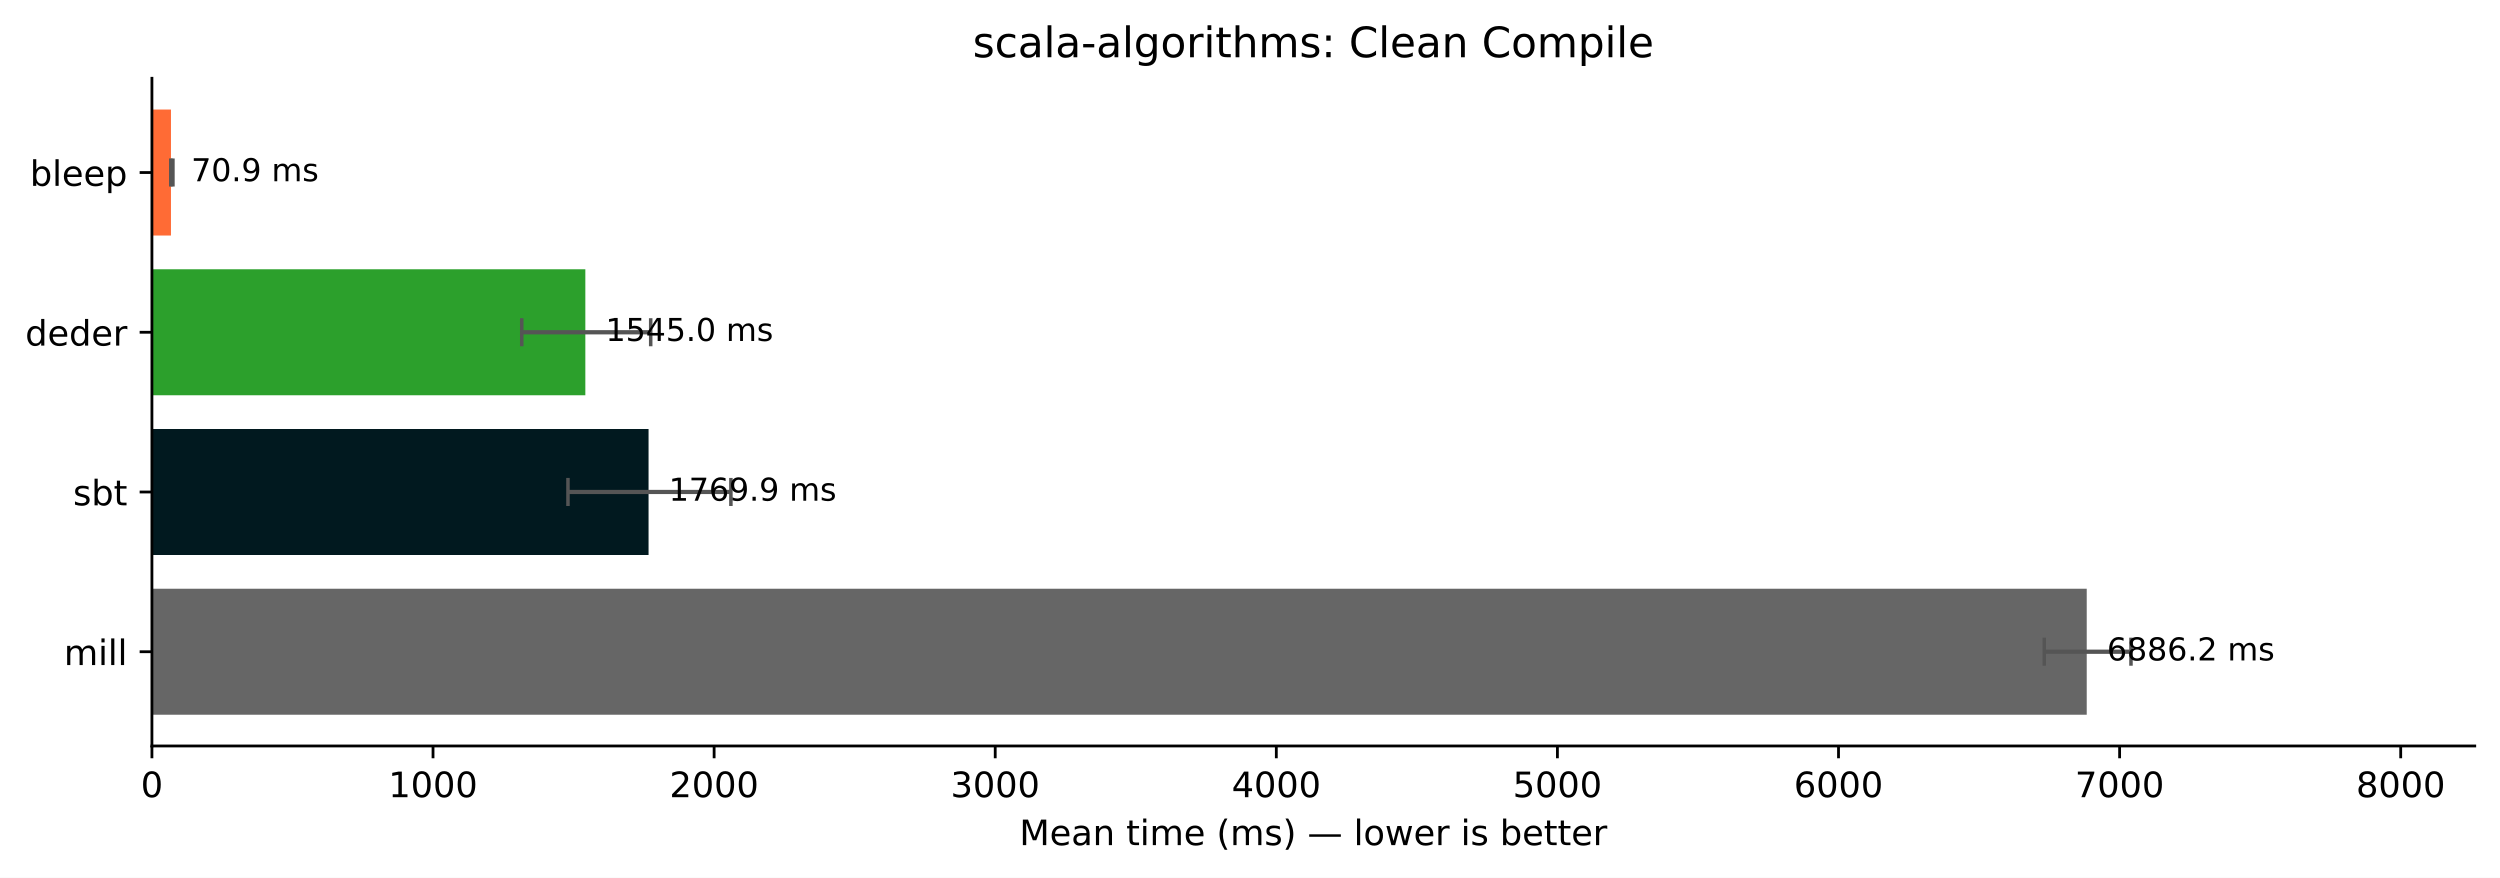
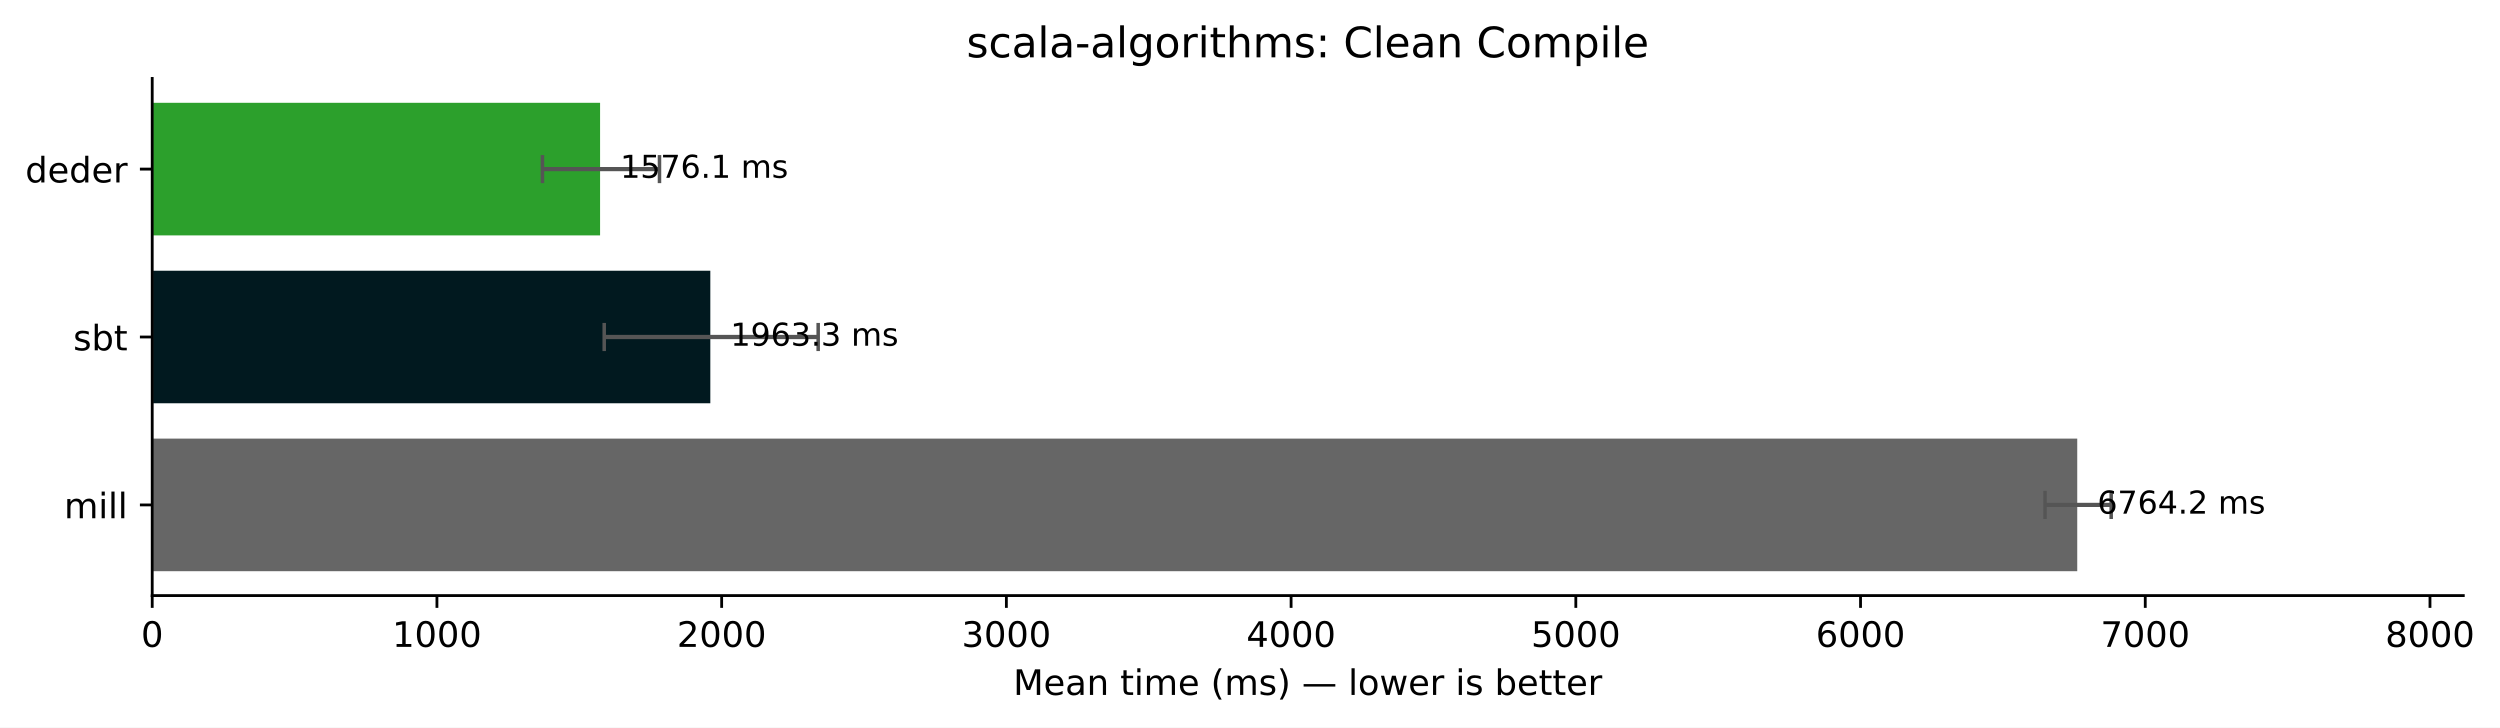
- <svg xmlns="http://www.w3.org/2000/svg" xmlns:xlink="http://www.w3.org/1999/xlink" width="712.754pt" height="250.234pt" viewBox="0 0 712.754 250.234" version="1.1">
+ <svg xmlns="http://www.w3.org/2000/svg" xmlns:xlink="http://www.w3.org/1999/xlink" width="711.398pt" height="207.034pt" viewBox="0 0 711.398 207.034" version="1.1">
  <defs>
    <style type="text/css">*{stroke-linejoin: round; stroke-linecap: butt}</style>
  </defs>
  <g id="figure_1">
    <g id="patch_1">
-       <path d="M 0 250.234  L 712.754 250.234  L 712.754 0  L 0 0  z " style="fill: #ffffff" />
+       <path d="M 0 207.034  L 711.398 207.034  L 711.398 0  L 0 0  z " style="fill: #ffffff" />
    </g>
    <g id="axes_1">
      <g id="patch_2">
-         <path d="M 43.314 212.678  L 705.554 212.678  L 705.554 22.318  L 43.314 22.318  z " style="fill: #ffffff" />
+         <path d="M 43.314 169.478  L 700.954 169.478  L 700.954 22.318  L 43.314 22.318  z " style="fill: #ffffff" />
      </g>
      <g id="patch_3">
-         <path d="M 43.314 204.025  L 595.181 204.025  L 595.181 167.593  L 43.314 167.593  z " clip-path="url(#p33d82c99f0)" style="fill: #666666; stroke: #ffffff; stroke-width: 0.5; stroke-linejoin: miter" />
+         <path d="M 43.314 162.789  L 591.347 162.789  L 591.347 124.566  L 43.314 124.566  z " clip-path="url(#p0566248359)" style="fill: #666666; stroke: #ffffff; stroke-width: 0.5; stroke-linejoin: miter" />
      </g>
      <g id="patch_4">
-         <path d="M 43.314 158.485  L 185.155 158.485  L 185.155 122.052  L 43.314 122.052  z " clip-path="url(#p33d82c99f0)" style="fill: #01191f; stroke: #ffffff; stroke-width: 0.5; stroke-linejoin: miter" />
+         <path d="M 43.314 115.01  L 202.378 115.01  L 202.378 76.786  L 43.314 76.786  z " clip-path="url(#p0566248359)" style="fill: #01191f; stroke: #ffffff; stroke-width: 0.5; stroke-linejoin: miter" />
      </g>
      <g id="patch_5">
-         <path d="M 43.314 112.944  L 167.131 112.944  L 167.131 76.512  L 43.314 76.512  z " clip-path="url(#p33d82c99f0)" style="fill: #2ca02c; stroke: #ffffff; stroke-width: 0.5; stroke-linejoin: miter" />
-       </g>
-       <g id="patch_6">
-         <path d="M 43.314 67.403  L 48.994 67.403  L 48.994 30.971  L 43.314 30.971  z " clip-path="url(#p33d82c99f0)" style="fill: #ff6b35; stroke: #ffffff; stroke-width: 0.5; stroke-linejoin: miter" />
+         <path d="M 43.314 67.231  L 171.009 67.231  L 171.009 29.007  L 43.314 29.007  z " clip-path="url(#p0566248359)" style="fill: #2ca02c; stroke: #ffffff; stroke-width: 0.5; stroke-linejoin: miter" />
      </g>
      <g id="matplotlib.axis_1">
        <g id="xtick_1">
          <g id="line2d_1">
            <defs>
-               <path id="me77bc8c4db" d="M 0 0  L 0 3.5  " style="stroke: #000000; stroke-width: 0.8" />
+               <path id="me5049790a0" d="M 0 0  L 0 3.5  " style="stroke: #000000; stroke-width: 0.8" />
            </defs>
            <g>
-               <use xlink:href="#me77bc8c4db" x="43.314" y="212.678" style="stroke: #000000; stroke-width: 0.8" />
+               <use xlink:href="#me5049790a0" x="43.314" y="169.478" style="stroke: #000000; stroke-width: 0.8" />
            </g>
          </g>
          <g id="text_1">
-             <g transform="translate(40.13281 227.2766) scale(0.1 -0.1)">
+             <g transform="translate(40.13281 184.0766) scale(0.1 -0.1)">
              <defs>
                <path id="DejaVuSans-30" d="M 2034 4250  Q 1547 4250 1301 3770  Q 1056 3291 1056 2328  Q 1056 1369 1301 889  Q 1547 409 2034 409  Q 2525 409 2770 889  Q 3016 1369 3016 2328  Q 3016 3291 2770 3770  Q 2525 4250 2034 4250  z M 2034 4750  Q 2819 4750 3233 4129  Q 3647 3509 3647 2328  Q 3647 1150 3233 529  Q 2819 -91 2034 -91  Q 1250 -91 836 529  Q 422 1150 422 2328  Q 422 3509 836 4129  Q 1250 4750 2034 4750  z " transform="scale(0.015625)" />
              </defs>
              <use xlink:href="#DejaVuSans-30" />
            </g>
          </g>
        </g>
        <g id="xtick_2">
          <g id="line2d_2">
            <g>
-               <use xlink:href="#me77bc8c4db" x="123.456" y="212.678" style="stroke: #000000; stroke-width: 0.8" />
+               <use xlink:href="#me5049790a0" x="124.334" y="169.478" style="stroke: #000000; stroke-width: 0.8" />
            </g>
          </g>
          <g id="text_2">
-             <g transform="translate(110.7305 227.2766) scale(0.1 -0.1)">
+             <g transform="translate(111.6089 184.0766) scale(0.1 -0.1)">
              <defs>
                <path id="DejaVuSans-31" d="M 794 531  L 1825 531  L 1825 4091  L 703 3866  L 703 4441  L 1819 4666  L 2450 4666  L 2450 531  L 3481 531  L 3481 0  L 794 0  L 794 531  z " transform="scale(0.015625)" />
              </defs>
              <use xlink:href="#DejaVuSans-31" />
              <use xlink:href="#DejaVuSans-30" transform="translate(63.62305 0)" />
              <use xlink:href="#DejaVuSans-30" transform="translate(127.2461 0)" />
              <use xlink:href="#DejaVuSans-30" transform="translate(190.8691 0)" />
            </g>
          </g>
        </g>
        <g id="xtick_3">
          <g id="line2d_3">
            <g>
-               <use xlink:href="#me77bc8c4db" x="203.597" y="212.678" style="stroke: #000000; stroke-width: 0.8" />
+               <use xlink:href="#me5049790a0" x="205.354" y="169.478" style="stroke: #000000; stroke-width: 0.8" />
            </g>
          </g>
          <g id="text_3">
-             <g transform="translate(190.872 227.2766) scale(0.1 -0.1)">
+             <g transform="translate(192.6287 184.0766) scale(0.1 -0.1)">
              <defs>
                <path id="DejaVuSans-32" d="M 1228 531  L 3431 531  L 3431 0  L 469 0  L 469 531  Q 828 903 1448 1529  Q 2069 2156 2228 2338  Q 2531 2678 2651 2914  Q 2772 3150 2772 3378  Q 2772 3750 2511 3984  Q 2250 4219 1831 4219  Q 1534 4219 1204 4116  Q 875 4013 500 3803  L 500 4441  Q 881 4594 1212 4672  Q 1544 4750 1819 4750  Q 2544 4750 2975 4387  Q 3406 4025 3406 3419  Q 3406 3131 3298 2873  Q 3191 2616 2906 2266  Q 2828 2175 2409 1742  Q 1991 1309 1228 531  z " transform="scale(0.015625)" />
              </defs>
              <use xlink:href="#DejaVuSans-32" />
              <use xlink:href="#DejaVuSans-30" transform="translate(63.62305 0)" />
              <use xlink:href="#DejaVuSans-30" transform="translate(127.2461 0)" />
              <use xlink:href="#DejaVuSans-30" transform="translate(190.8691 0)" />
            </g>
          </g>
        </g>
        <g id="xtick_4">
          <g id="line2d_4">
            <g>
-               <use xlink:href="#me77bc8c4db" x="283.738" y="212.678" style="stroke: #000000; stroke-width: 0.8" />
+               <use xlink:href="#me5049790a0" x="286.373" y="169.478" style="stroke: #000000; stroke-width: 0.8" />
            </g>
          </g>
          <g id="text_4">
-             <g transform="translate(271.0135 227.2766) scale(0.1 -0.1)">
+             <g transform="translate(273.6485 184.0766) scale(0.1 -0.1)">
              <defs>
                <path id="DejaVuSans-33" d="M 2597 2516  Q 3050 2419 3304 2112  Q 3559 1806 3559 1356  Q 3559 666 3084 287  Q 2609 -91 1734 -91  Q 1441 -91 1130 -33  Q 819 25 488 141  L 488 750  Q 750 597 1062 519  Q 1375 441 1716 441  Q 2309 441 2620 675  Q 2931 909 2931 1356  Q 2931 1769 2642 2001  Q 2353 2234 1838 2234  L 1294 2234  L 1294 2753  L 1863 2753  Q 2328 2753 2575 2939  Q 2822 3125 2822 3475  Q 2822 3834 2567 4026  Q 2313 4219 1838 4219  Q 1578 4219 1281 4162  Q 984 4106 628 3988  L 628 4550  Q 988 4650 1302 4700  Q 1616 4750 1894 4750  Q 2613 4750 3031 4423  Q 3450 4097 3450 3541  Q 3450 3153 3228 2886  Q 3006 2619 2597 2516  z " transform="scale(0.015625)" />
              </defs>
              <use xlink:href="#DejaVuSans-33" />
              <use xlink:href="#DejaVuSans-30" transform="translate(63.62305 0)" />
              <use xlink:href="#DejaVuSans-30" transform="translate(127.2461 0)" />
              <use xlink:href="#DejaVuSans-30" transform="translate(190.8691 0)" />
            </g>
          </g>
        </g>
        <g id="xtick_5">
          <g id="line2d_5">
            <g>
-               <use xlink:href="#me77bc8c4db" x="363.88" y="212.678" style="stroke: #000000; stroke-width: 0.8" />
+               <use xlink:href="#me5049790a0" x="367.393" y="169.478" style="stroke: #000000; stroke-width: 0.8" />
            </g>
          </g>
          <g id="text_5">
-             <g transform="translate(351.1549 227.2766) scale(0.1 -0.1)">
+             <g transform="translate(354.6683 184.0766) scale(0.1 -0.1)">
              <defs>
                <path id="DejaVuSans-34" d="M 2419 4116  L 825 1625  L 2419 1625  L 2419 4116  z M 2253 4666  L 3047 4666  L 3047 1625  L 3713 1625  L 3713 1100  L 3047 1100  L 3047 0  L 2419 0  L 2419 1100  L 313 1100  L 313 1709  L 2253 4666  z " transform="scale(0.015625)" />
              </defs>
              <use xlink:href="#DejaVuSans-34" />
              <use xlink:href="#DejaVuSans-30" transform="translate(63.62305 0)" />
              <use xlink:href="#DejaVuSans-30" transform="translate(127.2461 0)" />
              <use xlink:href="#DejaVuSans-30" transform="translate(190.8691 0)" />
            </g>
          </g>
        </g>
        <g id="xtick_6">
          <g id="line2d_6">
            <g>
-               <use xlink:href="#me77bc8c4db" x="444.021" y="212.678" style="stroke: #000000; stroke-width: 0.8" />
+               <use xlink:href="#me5049790a0" x="448.413" y="169.478" style="stroke: #000000; stroke-width: 0.8" />
            </g>
          </g>
          <g id="text_6">
-             <g transform="translate(431.2964 227.2766) scale(0.1 -0.1)">
+             <g transform="translate(435.6881 184.0766) scale(0.1 -0.1)">
              <defs>
                <path id="DejaVuSans-35" d="M 691 4666  L 3169 4666  L 3169 4134  L 1269 4134  L 1269 2991  Q 1406 3038 1543 3061  Q 1681 3084 1819 3084  Q 2600 3084 3056 2656  Q 3513 2228 3513 1497  Q 3513 744 3044 326  Q 2575 -91 1722 -91  Q 1428 -91 1123 -41  Q 819 9 494 109  L 494 744  Q 775 591 1075 516  Q 1375 441 1709 441  Q 2250 441 2565 725  Q 2881 1009 2881 1497  Q 2881 1984 2565 2268  Q 2250 2553 1709 2553  Q 1456 2553 1204 2497  Q 953 2441 691 2322  L 691 4666  z " transform="scale(0.015625)" />
              </defs>
              <use xlink:href="#DejaVuSans-35" />
              <use xlink:href="#DejaVuSans-30" transform="translate(63.62305 0)" />
              <use xlink:href="#DejaVuSans-30" transform="translate(127.2461 0)" />
              <use xlink:href="#DejaVuSans-30" transform="translate(190.8691 0)" />
            </g>
          </g>
        </g>
        <g id="xtick_7">
          <g id="line2d_7">
            <g>
-               <use xlink:href="#me77bc8c4db" x="524.163" y="212.678" style="stroke: #000000; stroke-width: 0.8" />
+               <use xlink:href="#me5049790a0" x="529.433" y="169.478" style="stroke: #000000; stroke-width: 0.8" />
            </g>
          </g>
          <g id="text_7">
-             <g transform="translate(511.4379 227.2766) scale(0.1 -0.1)">
+             <g transform="translate(516.7079 184.0766) scale(0.1 -0.1)">
              <defs>
                <path id="DejaVuSans-36" d="M 2113 2584  Q 1688 2584 1439 2293  Q 1191 2003 1191 1497  Q 1191 994 1439 701  Q 1688 409 2113 409  Q 2538 409 2786 701  Q 3034 994 3034 1497  Q 3034 2003 2786 2293  Q 2538 2584 2113 2584  z M 3366 4563  L 3366 3988  Q 3128 4100 2886 4159  Q 2644 4219 2406 4219  Q 1781 4219 1451 3797  Q 1122 3375 1075 2522  Q 1259 2794 1537 2939  Q 1816 3084 2150 3084  Q 2853 3084 3261 2657  Q 3669 2231 3669 1497  Q 3669 778 3244 343  Q 2819 -91 2113 -91  Q 1303 -91 875 529  Q 447 1150 447 2328  Q 447 3434 972 4092  Q 1497 4750 2381 4750  Q 2619 4750 2861 4703  Q 3103 4656 3366 4563  z " transform="scale(0.015625)" />
              </defs>
              <use xlink:href="#DejaVuSans-36" />
              <use xlink:href="#DejaVuSans-30" transform="translate(63.62305 0)" />
              <use xlink:href="#DejaVuSans-30" transform="translate(127.2461 0)" />
              <use xlink:href="#DejaVuSans-30" transform="translate(190.8691 0)" />
            </g>
          </g>
        </g>
        <g id="xtick_8">
          <g id="line2d_8">
            <g>
-               <use xlink:href="#me77bc8c4db" x="604.304" y="212.678" style="stroke: #000000; stroke-width: 0.8" />
+               <use xlink:href="#me5049790a0" x="610.453" y="169.478" style="stroke: #000000; stroke-width: 0.8" />
            </g>
          </g>
          <g id="text_8">
-             <g transform="translate(591.5794 227.2766) scale(0.1 -0.1)">
+             <g transform="translate(597.7277 184.0766) scale(0.1 -0.1)">
              <defs>
                <path id="DejaVuSans-37" d="M 525 4666  L 3525 4666  L 3525 4397  L 1831 0  L 1172 0  L 2766 4134  L 525 4134  L 525 4666  z " transform="scale(0.015625)" />
              </defs>
              <use xlink:href="#DejaVuSans-37" />
              <use xlink:href="#DejaVuSans-30" transform="translate(63.62305 0)" />
              <use xlink:href="#DejaVuSans-30" transform="translate(127.2461 0)" />
              <use xlink:href="#DejaVuSans-30" transform="translate(190.8691 0)" />
            </g>
          </g>
        </g>
        <g id="xtick_9">
          <g id="line2d_9">
            <g>
-               <use xlink:href="#me77bc8c4db" x="684.446" y="212.678" style="stroke: #000000; stroke-width: 0.8" />
+               <use xlink:href="#me5049790a0" x="691.473" y="169.478" style="stroke: #000000; stroke-width: 0.8" />
            </g>
          </g>
          <g id="text_9">
-             <g transform="translate(671.7208 227.2766) scale(0.1 -0.1)">
+             <g transform="translate(678.7476 184.0766) scale(0.1 -0.1)">
              <defs>
                <path id="DejaVuSans-38" d="M 2034 2216  Q 1584 2216 1326 1975  Q 1069 1734 1069 1313  Q 1069 891 1326 650  Q 1584 409 2034 409  Q 2484 409 2743 651  Q 3003 894 3003 1313  Q 3003 1734 2745 1975  Q 2488 2216 2034 2216  z M 1403 2484  Q 997 2584 770 2862  Q 544 3141 544 3541  Q 544 4100 942 4425  Q 1341 4750 2034 4750  Q 2731 4750 3128 4425  Q 3525 4100 3525 3541  Q 3525 3141 3298 2862  Q 3072 2584 2669 2484  Q 3125 2378 3379 2068  Q 3634 1759 3634 1313  Q 3634 634 3220 271  Q 2806 -91 2034 -91  Q 1263 -91 848 271  Q 434 634 434 1313  Q 434 1759 690 2068  Q 947 2378 1403 2484  z M 1172 3481  Q 1172 3119 1398 2916  Q 1625 2713 2034 2713  Q 2441 2713 2670 2916  Q 2900 3119 2900 3481  Q 2900 3844 2670 4047  Q 2441 4250 2034 4250  Q 1625 4250 1398 4047  Q 1172 3844 1172 3481  z " transform="scale(0.015625)" />
              </defs>
              <use xlink:href="#DejaVuSans-38" />
              <use xlink:href="#DejaVuSans-30" transform="translate(63.62305 0)" />
              <use xlink:href="#DejaVuSans-30" transform="translate(127.2461 0)" />
              <use xlink:href="#DejaVuSans-30" transform="translate(190.8691 0)" />
            </g>
          </g>
        </g>
        <g id="text_10">
-           <g transform="translate(290.6372 240.9547) scale(0.1 -0.1)">
+           <g transform="translate(288.337 197.7547) scale(0.1 -0.1)">
            <defs>
              <path id="DejaVuSans-4d" d="M 628 4666  L 1569 4666  L 2759 1491  L 3956 4666  L 4897 4666  L 4897 0  L 4281 0  L 4281 4097  L 3078 897  L 2444 897  L 1241 4097  L 1241 0  L 628 0  L 628 4666  z " transform="scale(0.015625)" />
              <path id="DejaVuSans-65" d="M 3597 1894  L 3597 1613  L 953 1613  Q 991 1019 1311 708  Q 1631 397 2203 397  Q 2534 397 2845 478  Q 3156 559 3463 722  L 3463 178  Q 3153 47 2828 -22  Q 2503 -91 2169 -91  Q 1331 -91 842 396  Q 353 884 353 1716  Q 353 2575 817 3079  Q 1281 3584 2069 3584  Q 2775 3584 3186 3129  Q 3597 2675 3597 1894  z M 3022 2063  Q 3016 2534 2758 2815  Q 2500 3097 2075 3097  Q 1594 3097 1305 2825  Q 1016 2553 972 2059  L 3022 2063  z " transform="scale(0.015625)" />
              <path id="DejaVuSans-61" d="M 2194 1759  Q 1497 1759 1228 1600  Q 959 1441 959 1056  Q 959 750 1161 570  Q 1363 391 1709 391  Q 2188 391 2477 730  Q 2766 1069 2766 1631  L 2766 1759  L 2194 1759  z M 3341 1997  L 3341 0  L 2766 0  L 2766 531  Q 2569 213 2275 61  Q 1981 -91 1556 -91  Q 1019 -91 701 211  Q 384 513 384 1019  Q 384 1609 779 1909  Q 1175 2209 1959 2209  L 2766 2209  L 2766 2266  Q 2766 2663 2505 2880  Q 2244 3097 1772 3097  Q 1472 3097 1187 3025  Q 903 2953 641 2809  L 641 3341  Q 956 3463 1253 3523  Q 1550 3584 1831 3584  Q 2591 3584 2966 3190  Q 3341 2797 3341 1997  z " transform="scale(0.015625)" />
              <path id="DejaVuSans-6e" d="M 3513 2113  L 3513 0  L 2938 0  L 2938 2094  Q 2938 2591 2744 2837  Q 2550 3084 2163 3084  Q 1697 3084 1428 2787  Q 1159 2491 1159 1978  L 1159 0  L 581 0  L 581 3500  L 1159 3500  L 1159 2956  Q 1366 3272 1645 3428  Q 1925 3584 2291 3584  Q 2894 3584 3203 3211  Q 3513 2838 3513 2113  z " transform="scale(0.015625)" />
              <path id="DejaVuSans-20" transform="scale(0.015625)" />
              <path id="DejaVuSans-74" d="M 1172 4494  L 1172 3500  L 2356 3500  L 2356 3053  L 1172 3053  L 1172 1153  Q 1172 725 1289 603  Q 1406 481 1766 481  L 2356 481  L 2356 0  L 1766 0  Q 1100 0 847 248  Q 594 497 594 1153  L 594 3053  L 172 3053  L 172 3500  L 594 3500  L 594 4494  L 1172 4494  z " transform="scale(0.015625)" />
              <path id="DejaVuSans-69" d="M 603 3500  L 1178 3500  L 1178 0  L 603 0  L 603 3500  z M 603 4863  L 1178 4863  L 1178 4134  L 603 4134  L 603 4863  z " transform="scale(0.015625)" />
              <path id="DejaVuSans-6d" d="M 3328 2828  Q 3544 3216 3844 3400  Q 4144 3584 4550 3584  Q 5097 3584 5394 3201  Q 5691 2819 5691 2113  L 5691 0  L 5113 0  L 5113 2094  Q 5113 2597 4934 2840  Q 4756 3084 4391 3084  Q 3944 3084 3684 2787  Q 3425 2491 3425 1978  L 3425 0  L 2847 0  L 2847 2094  Q 2847 2600 2669 2842  Q 2491 3084 2119 3084  Q 1678 3084 1418 2786  Q 1159 2488 1159 1978  L 1159 0  L 581 0  L 581 3500  L 1159 3500  L 1159 2956  Q 1356 3278 1631 3431  Q 1906 3584 2284 3584  Q 2666 3584 2933 3390  Q 3200 3197 3328 2828  z " transform="scale(0.015625)" />
              <path id="DejaVuSans-28" d="M 1984 4856  Q 1566 4138 1362 3434  Q 1159 2731 1159 2009  Q 1159 1288 1364 580  Q 1569 -128 1984 -844  L 1484 -844  Q 1016 -109 783 600  Q 550 1309 550 2009  Q 550 2706 781 3412  Q 1013 4119 1484 4856  L 1984 4856  z " transform="scale(0.015625)" />
              <path id="DejaVuSans-73" d="M 2834 3397  L 2834 2853  Q 2591 2978 2328 3040  Q 2066 3103 1784 3103  Q 1356 3103 1142 2972  Q 928 2841 928 2578  Q 928 2378 1081 2264  Q 1234 2150 1697 2047  L 1894 2003  Q 2506 1872 2764 1633  Q 3022 1394 3022 966  Q 3022 478 2636 193  Q 2250 -91 1575 -91  Q 1294 -91 989 -36  Q 684 19 347 128  L 347 722  Q 666 556 975 473  Q 1284 391 1588 391  Q 1994 391 2212 530  Q 2431 669 2431 922  Q 2431 1156 2273 1281  Q 2116 1406 1581 1522  L 1381 1569  Q 847 1681 609 1914  Q 372 2147 372 2553  Q 372 3047 722 3315  Q 1072 3584 1716 3584  Q 2034 3584 2315 3537  Q 2597 3491 2834 3397  z " transform="scale(0.015625)" />
              <path id="DejaVuSans-29" d="M 513 4856  L 1013 4856  Q 1481 4119 1714 3412  Q 1947 2706 1947 2009  Q 1947 1309 1714 600  Q 1481 -109 1013 -844  L 513 -844  Q 928 -128 1133 580  Q 1338 1288 1338 2009  Q 1338 2731 1133 3434  Q 928 4138 513 4856  z " transform="scale(0.015625)" />
              <path id="DejaVuSans-2014" d="M 313 1978  L 6088 1978  L 6088 1528  L 313 1528  L 313 1978  z " transform="scale(0.015625)" />
              <path id="DejaVuSans-6c" d="M 603 4863  L 1178 4863  L 1178 0  L 603 0  L 603 4863  z " transform="scale(0.015625)" />
              <path id="DejaVuSans-6f" d="M 1959 3097  Q 1497 3097 1228 2736  Q 959 2375 959 1747  Q 959 1119 1226 758  Q 1494 397 1959 397  Q 2419 397 2687 759  Q 2956 1122 2956 1747  Q 2956 2369 2687 2733  Q 2419 3097 1959 3097  z M 1959 3584  Q 2709 3584 3137 3096  Q 3566 2609 3566 1747  Q 3566 888 3137 398  Q 2709 -91 1959 -91  Q 1206 -91 779 398  Q 353 888 353 1747  Q 353 2609 779 3096  Q 1206 3584 1959 3584  z " transform="scale(0.015625)" />
              <path id="DejaVuSans-77" d="M 269 3500  L 844 3500  L 1563 769  L 2278 3500  L 2956 3500  L 3675 769  L 4391 3500  L 4966 3500  L 4050 0  L 3372 0  L 2619 2869  L 1863 0  L 1184 0  L 269 3500  z " transform="scale(0.015625)" />
              <path id="DejaVuSans-72" d="M 2631 2963  Q 2534 3019 2420 3045  Q 2306 3072 2169 3072  Q 1681 3072 1420 2755  Q 1159 2438 1159 1844  L 1159 0  L 581 0  L 581 3500  L 1159 3500  L 1159 2956  Q 1341 3275 1631 3429  Q 1922 3584 2338 3584  Q 2397 3584 2469 3576  Q 2541 3569 2628 3553  L 2631 2963  z " transform="scale(0.015625)" />
              <path id="DejaVuSans-62" d="M 3116 1747  Q 3116 2381 2855 2742  Q 2594 3103 2138 3103  Q 1681 3103 1420 2742  Q 1159 2381 1159 1747  Q 1159 1113 1420 752  Q 1681 391 2138 391  Q 2594 391 2855 752  Q 3116 1113 3116 1747  z M 1159 2969  Q 1341 3281 1617 3432  Q 1894 3584 2278 3584  Q 2916 3584 3314 3078  Q 3713 2572 3713 1747  Q 3713 922 3314 415  Q 2916 -91 2278 -91  Q 1894 -91 1617 61  Q 1341 213 1159 525  L 1159 0  L 581 0  L 581 4863  L 1159 4863  L 1159 2969  z " transform="scale(0.015625)" />
            </defs>
            <use xlink:href="#DejaVuSans-4d" />
            <use xlink:href="#DejaVuSans-65" transform="translate(86.2793 0)" />
            <use xlink:href="#DejaVuSans-61" transform="translate(147.8027 0)" />
            <use xlink:href="#DejaVuSans-6e" transform="translate(209.082 0)" />
            <use xlink:href="#DejaVuSans-20" transform="translate(272.4609 0)" />
            <use xlink:href="#DejaVuSans-74" transform="translate(304.248 0)" />
            <use xlink:href="#DejaVuSans-69" transform="translate(343.457 0)" />
            <use xlink:href="#DejaVuSans-6d" transform="translate(371.2402 0)" />
            <use xlink:href="#DejaVuSans-65" transform="translate(468.6523 0)" />
            <use xlink:href="#DejaVuSans-20" transform="translate(530.1758 0)" />
            <use xlink:href="#DejaVuSans-28" transform="translate(561.9629 0)" />
            <use xlink:href="#DejaVuSans-6d" transform="translate(600.9766 0)" />
            <use xlink:href="#DejaVuSans-73" transform="translate(698.3887 0)" />
            <use xlink:href="#DejaVuSans-29" transform="translate(750.4883 0)" />
            <use xlink:href="#DejaVuSans-20" transform="translate(789.502 0)" />
            <use xlink:href="#DejaVuSans-2014" transform="translate(821.2891 0)" />
            <use xlink:href="#DejaVuSans-20" transform="translate(921.2891 0)" />
            <use xlink:href="#DejaVuSans-6c" transform="translate(953.0762 0)" />
            <use xlink:href="#DejaVuSans-6f" transform="translate(980.8594 0)" />
            <use xlink:href="#DejaVuSans-77" transform="translate(1042.041 0)" />
            <use xlink:href="#DejaVuSans-65" transform="translate(1123.828 0)" />
            <use xlink:href="#DejaVuSans-72" transform="translate(1185.352 0)" />
            <use xlink:href="#DejaVuSans-20" transform="translate(1226.465 0)" />
            <use xlink:href="#DejaVuSans-69" transform="translate(1258.252 0)" />
            <use xlink:href="#DejaVuSans-73" transform="translate(1286.035 0)" />
            <use xlink:href="#DejaVuSans-20" transform="translate(1338.135 0)" />
            <use xlink:href="#DejaVuSans-62" transform="translate(1369.922 0)" />
            <use xlink:href="#DejaVuSans-65" transform="translate(1433.398 0)" />
            <use xlink:href="#DejaVuSans-74" transform="translate(1494.922 0)" />
            <use xlink:href="#DejaVuSans-74" transform="translate(1534.131 0)" />
            <use xlink:href="#DejaVuSans-65" transform="translate(1573.34 0)" />
            <use xlink:href="#DejaVuSans-72" transform="translate(1634.863 0)" />
          </g>
        </g>
      </g>
      <g id="matplotlib.axis_2">
        <g id="ytick_1">
          <g id="line2d_10">
            <defs>
-               <path id="m3f1ae4c763" d="M 0 0  L -3.5 0  " style="stroke: #000000; stroke-width: 0.8" />
+               <path id="m9f375e6dec" d="M 0 0  L -3.5 0  " style="stroke: #000000; stroke-width: 0.8" />
            </defs>
            <g>
-               <use xlink:href="#m3f1ae4c763" x="43.314" y="185.809" style="stroke: #000000; stroke-width: 0.8" />
+               <use xlink:href="#m9f375e6dec" x="43.314" y="143.677" style="stroke: #000000; stroke-width: 0.8" />
            </g>
          </g>
          <g id="text_11">
-             <g transform="translate(18.23906 189.6083) scale(0.1 -0.1)">
+             <g transform="translate(18.23906 147.4766) scale(0.1 -0.1)">
              <use xlink:href="#DejaVuSans-6d" />
              <use xlink:href="#DejaVuSans-69" transform="translate(97.41211 0)" />
              <use xlink:href="#DejaVuSans-6c" transform="translate(125.1953 0)" />
              <use xlink:href="#DejaVuSans-6c" transform="translate(152.9785 0)" />
            </g>
          </g>
        </g>
        <g id="ytick_2">
          <g id="line2d_11">
            <g>
-               <use xlink:href="#m3f1ae4c763" x="43.314" y="140.268" style="stroke: #000000; stroke-width: 0.8" />
+               <use xlink:href="#m9f375e6dec" x="43.314" y="95.898" style="stroke: #000000; stroke-width: 0.8" />
            </g>
          </g>
          <g id="text_12">
-             <g transform="translate(20.83594 144.0677) scale(0.1 -0.1)">
+             <g transform="translate(20.83594 99.69734) scale(0.1 -0.1)">
              <use xlink:href="#DejaVuSans-73" />
              <use xlink:href="#DejaVuSans-62" transform="translate(52.09961 0)" />
              <use xlink:href="#DejaVuSans-74" transform="translate(115.5762 0)" />
            </g>
          </g>
        </g>
        <g id="ytick_3">
          <g id="line2d_12">
            <g>
-               <use xlink:href="#m3f1ae4c763" x="43.314" y="94.728" style="stroke: #000000; stroke-width: 0.8" />
+               <use xlink:href="#m9f375e6dec" x="43.314" y="48.119" style="stroke: #000000; stroke-width: 0.8" />
            </g>
          </g>
          <g id="text_13">
-             <g transform="translate(7.2 98.52701) scale(0.1 -0.1)">
+             <g transform="translate(7.2 51.91812) scale(0.1 -0.1)">
              <defs>
                <path id="DejaVuSans-64" d="M 2906 2969  L 2906 4863  L 3481 4863  L 3481 0  L 2906 0  L 2906 525  Q 2725 213 2448 61  Q 2172 -91 1784 -91  Q 1150 -91 751 415  Q 353 922 353 1747  Q 353 2572 751 3078  Q 1150 3584 1784 3584  Q 2172 3584 2448 3432  Q 2725 3281 2906 2969  z M 947 1747  Q 947 1113 1208 752  Q 1469 391 1925 391  Q 2381 391 2643 752  Q 2906 1113 2906 1747  Q 2906 2381 2643 2742  Q 2381 3103 1925 3103  Q 1469 3103 1208 2742  Q 947 2381 947 1747  z " transform="scale(0.015625)" />
              </defs>
              <use xlink:href="#DejaVuSans-64" />
              <use xlink:href="#DejaVuSans-65" transform="translate(63.47656 0)" />
              <use xlink:href="#DejaVuSans-64" transform="translate(125 0)" />
              <use xlink:href="#DejaVuSans-65" transform="translate(188.4766 0)" />
              <use xlink:href="#DejaVuSans-72" transform="translate(250 0)" />
            </g>
          </g>
        </g>
-         <g id="ytick_4">
-           <g id="line2d_13">
-             <g>
-               <use xlink:href="#m3f1ae4c763" x="43.314" y="49.187" style="stroke: #000000; stroke-width: 0.8" />
-             </g>
-           </g>
-           <g id="text_14">
-             <g transform="translate(8.532813 52.98634) scale(0.1 -0.1)">
-               <defs>
-                 <path id="DejaVuSans-70" d="M 1159 525  L 1159 -1331  L 581 -1331  L 581 3500  L 1159 3500  L 1159 2969  Q 1341 3281 1617 3432  Q 1894 3584 2278 3584  Q 2916 3584 3314 3078  Q 3713 2572 3713 1747  Q 3713 922 3314 415  Q 2916 -91 2278 -91  Q 1894 -91 1617 61  Q 1341 213 1159 525  z M 3116 1747  Q 3116 2381 2855 2742  Q 2594 3103 2138 3103  Q 1681 3103 1420 2742  Q 1159 2381 1159 1747  Q 1159 1113 1420 752  Q 1681 391 2138 391  Q 2594 391 2855 752  Q 3116 1113 3116 1747  z " transform="scale(0.015625)" />
-               </defs>
-               <use xlink:href="#DejaVuSans-62" />
-               <use xlink:href="#DejaVuSans-6c" transform="translate(63.47656 0)" />
-               <use xlink:href="#DejaVuSans-65" transform="translate(91.25977 0)" />
-               <use xlink:href="#DejaVuSans-65" transform="translate(152.7832 0)" />
-               <use xlink:href="#DejaVuSans-70" transform="translate(214.3066 0)" />
-             </g>
-           </g>
-         </g>
      </g>
      <g id="LineCollection_1">
-         <path d="M 582.816 185.809  L 607.546 185.809  " clip-path="url(#p33d82c99f0)" style="fill: none; stroke: #555555; stroke-width: 1.2" />
-         <path d="M 161.928 140.268  L 208.381 140.268  " clip-path="url(#p33d82c99f0)" style="fill: none; stroke: #555555; stroke-width: 1.2" />
-         <path d="M 148.749 94.728  L 185.514 94.728  " clip-path="url(#p33d82c99f0)" style="fill: none; stroke: #555555; stroke-width: 1.2" />
-         <path d="M 48.688 49.187  L 49.3 49.187  " clip-path="url(#p33d82c99f0)" style="fill: none; stroke: #555555; stroke-width: 1.2" />
+         <path d="M 581.933 143.677  L 600.761 143.677  " clip-path="url(#p0566248359)" style="fill: none; stroke: #555555; stroke-width: 1.2" />
+         <path d="M 171.934 95.898  L 232.821 95.898  " clip-path="url(#p0566248359)" style="fill: none; stroke: #555555; stroke-width: 1.2" />
+         <path d="M 154.355 48.119  L 187.662 48.119  " clip-path="url(#p0566248359)" style="fill: none; stroke: #555555; stroke-width: 1.2" />
+       </g>
+       <g id="line2d_13">
+         <defs>
+           <path id="m59443e3e48" d="M 0 4  L 0 -4  " style="stroke: #555555" />
+         </defs>
+         <g clip-path="url(#p0566248359)">
+           <use xlink:href="#m59443e3e48" x="581.933" y="143.677" style="fill: #1f77b4; stroke: #555555" />
+           <use xlink:href="#m59443e3e48" x="171.934" y="95.898" style="fill: #1f77b4; stroke: #555555" />
+           <use xlink:href="#m59443e3e48" x="154.355" y="48.119" style="fill: #1f77b4; stroke: #555555" />
+         </g>
      </g>
      <g id="line2d_14">
-         <defs>
-           <path id="m685926c165" d="M 0 4  L 0 -4  " style="stroke: #555555" />
-         </defs>
-         <g clip-path="url(#p33d82c99f0)">
-           <use xlink:href="#m685926c165" x="582.816" y="185.809" style="fill: #1f77b4; stroke: #555555" />
-           <use xlink:href="#m685926c165" x="161.928" y="140.268" style="fill: #1f77b4; stroke: #555555" />
-           <use xlink:href="#m685926c165" x="148.749" y="94.728" style="fill: #1f77b4; stroke: #555555" />
-           <use xlink:href="#m685926c165" x="48.688" y="49.187" style="fill: #1f77b4; stroke: #555555" />
-         </g>
-       </g>
-       <g id="line2d_15">
-         <g clip-path="url(#p33d82c99f0)">
-           <use xlink:href="#m685926c165" x="607.546" y="185.809" style="fill: #1f77b4; stroke: #555555" />
-           <use xlink:href="#m685926c165" x="208.381" y="140.268" style="fill: #1f77b4; stroke: #555555" />
-           <use xlink:href="#m685926c165" x="185.514" y="94.728" style="fill: #1f77b4; stroke: #555555" />
-           <use xlink:href="#m685926c165" x="49.3" y="49.187" style="fill: #1f77b4; stroke: #555555" />
-         </g>
+         <g clip-path="url(#p0566248359)">
+           <use xlink:href="#m59443e3e48" x="600.761" y="143.677" style="fill: #1f77b4; stroke: #555555" />
+           <use xlink:href="#m59443e3e48" x="232.821" y="95.898" style="fill: #1f77b4; stroke: #555555" />
+           <use xlink:href="#m59443e3e48" x="187.662" y="48.119" style="fill: #1f77b4; stroke: #555555" />
+         </g>
+       </g>
+       <g id="patch_6">
+         <path d="M 43.314 169.478  L 43.314 22.318  " style="fill: none; stroke: #000000; stroke-width: 0.8; stroke-linejoin: miter; stroke-linecap: square" />
      </g>
      <g id="patch_7">
-         <path d="M 43.314 212.678  L 43.314 22.318  " style="fill: none; stroke: #000000; stroke-width: 0.8; stroke-linejoin: miter; stroke-linecap: square" />
-       </g>
-       <g id="patch_8">
-         <path d="M 43.314 212.678  L 705.554 212.678  " style="fill: none; stroke: #000000; stroke-width: 0.8; stroke-linejoin: miter; stroke-linecap: square" />
-       </g>
-       <g id="text_15">
-         <g transform="translate(600.6994 188.2926) scale(0.09 -0.09)">
+         <path d="M 43.314 169.478  L 700.954 169.478  " style="fill: none; stroke: #000000; stroke-width: 0.8; stroke-linejoin: miter; stroke-linecap: square" />
+       </g>
+       <g id="text_14">
+         <g transform="translate(596.8275 146.1608) scale(0.09 -0.09)">
          <defs>
            <path id="DejaVuSans-2e" d="M 684 794  L 1344 794  L 1344 0  L 684 0  L 684 794  z " transform="scale(0.015625)" />
          </defs>
          <use xlink:href="#DejaVuSans-36" />
-           <use xlink:href="#DejaVuSans-38" transform="translate(63.62305 0)" />
-           <use xlink:href="#DejaVuSans-38" transform="translate(127.2461 0)" />
-           <use xlink:href="#DejaVuSans-36" transform="translate(190.8691 0)" />
+           <use xlink:href="#DejaVuSans-37" transform="translate(63.62305 0)" />
+           <use xlink:href="#DejaVuSans-36" transform="translate(127.2461 0)" />
+           <use xlink:href="#DejaVuSans-34" transform="translate(190.8691 0)" />
          <use xlink:href="#DejaVuSans-2e" transform="translate(254.4922 0)" />
          <use xlink:href="#DejaVuSans-32" transform="translate(286.2793 0)" />
          <use xlink:href="#DejaVuSans-20" transform="translate(349.9023 0)" />
          <use xlink:href="#DejaVuSans-6d" transform="translate(381.6895 0)" />
          <use xlink:href="#DejaVuSans-73" transform="translate(479.1016 0)" />
        </g>
      </g>
-       <g id="text_16">
-         <g transform="translate(190.6733 142.7519) scale(0.09 -0.09)">
+       <g id="text_15">
+         <g transform="translate(207.858 98.38156) scale(0.09 -0.09)">
          <defs>
            <path id="DejaVuSans-39" d="M 703 97  L 703 672  Q 941 559 1184 500  Q 1428 441 1663 441  Q 2288 441 2617 861  Q 2947 1281 2994 2138  Q 2813 1869 2534 1725  Q 2256 1581 1919 1581  Q 1219 1581 811 2004  Q 403 2428 403 3163  Q 403 3881 828 4315  Q 1253 4750 1959 4750  Q 2769 4750 3195 4129  Q 3622 3509 3622 2328  Q 3622 1225 3098 567  Q 2575 -91 1691 -91  Q 1453 -91 1209 -44  Q 966 3 703 97  z M 1959 2075  Q 2384 2075 2632 2365  Q 2881 2656 2881 3163  Q 2881 3666 2632 3958  Q 2384 4250 1959 4250  Q 1534 4250 1286 3958  Q 1038 3666 1038 3163  Q 1038 2656 1286 2365  Q 1534 2075 1959 2075  z " transform="scale(0.015625)" />
          </defs>
          <use xlink:href="#DejaVuSans-31" />
-           <use xlink:href="#DejaVuSans-37" transform="translate(63.62305 0)" />
+           <use xlink:href="#DejaVuSans-39" transform="translate(63.62305 0)" />
          <use xlink:href="#DejaVuSans-36" transform="translate(127.2461 0)" />
-           <use xlink:href="#DejaVuSans-39" transform="translate(190.8691 0)" />
+           <use xlink:href="#DejaVuSans-33" transform="translate(190.8691 0)" />
          <use xlink:href="#DejaVuSans-2e" transform="translate(254.4922 0)" />
-           <use xlink:href="#DejaVuSans-39" transform="translate(286.2793 0)" />
+           <use xlink:href="#DejaVuSans-33" transform="translate(286.2793 0)" />
          <use xlink:href="#DejaVuSans-20" transform="translate(349.9023 0)" />
          <use xlink:href="#DejaVuSans-6d" transform="translate(381.6895 0)" />
          <use xlink:href="#DejaVuSans-73" transform="translate(479.1016 0)" />
        </g>
      </g>
-       <g id="text_17">
-         <g transform="translate(172.65 97.21123) scale(0.09 -0.09)">
+       <g id="text_16">
+         <g transform="translate(176.489 50.60234) scale(0.09 -0.09)">
          <use xlink:href="#DejaVuSans-31" />
          <use xlink:href="#DejaVuSans-35" transform="translate(63.62305 0)" />
-           <use xlink:href="#DejaVuSans-34" transform="translate(127.2461 0)" />
-           <use xlink:href="#DejaVuSans-35" transform="translate(190.8691 0)" />
+           <use xlink:href="#DejaVuSans-37" transform="translate(127.2461 0)" />
+           <use xlink:href="#DejaVuSans-36" transform="translate(190.8691 0)" />
          <use xlink:href="#DejaVuSans-2e" transform="translate(254.4922 0)" />
-           <use xlink:href="#DejaVuSans-30" transform="translate(286.2793 0)" />
+           <use xlink:href="#DejaVuSans-31" transform="translate(286.2793 0)" />
          <use xlink:href="#DejaVuSans-20" transform="translate(349.9023 0)" />
          <use xlink:href="#DejaVuSans-6d" transform="translate(381.6895 0)" />
          <use xlink:href="#DejaVuSans-73" transform="translate(479.1016 0)" />
        </g>
      </g>
-       <g id="text_18">
-         <g transform="translate(54.51268 51.67056) scale(0.09 -0.09)">
-           <use xlink:href="#DejaVuSans-37" />
-           <use xlink:href="#DejaVuSans-30" transform="translate(63.62305 0)" />
-           <use xlink:href="#DejaVuSans-2e" transform="translate(127.2461 0)" />
-           <use xlink:href="#DejaVuSans-39" transform="translate(159.0332 0)" />
-           <use xlink:href="#DejaVuSans-20" transform="translate(222.6562 0)" />
-           <use xlink:href="#DejaVuSans-6d" transform="translate(254.4434 0)" />
-           <use xlink:href="#DejaVuSans-73" transform="translate(351.8555 0)" />
-         </g>
-       </g>
-       <g id="text_19">
-         <g transform="translate(277.3391 16.31812) scale(0.12 -0.12)">
+       <g id="text_17">
+         <g transform="translate(275.0389 16.31812) scale(0.12 -0.12)">
          <defs>
            <path id="DejaVuSans-63" d="M 3122 3366  L 3122 2828  Q 2878 2963 2633 3030  Q 2388 3097 2138 3097  Q 1578 3097 1268 2742  Q 959 2388 959 1747  Q 959 1106 1268 751  Q 1578 397 2138 397  Q 2388 397 2633 464  Q 2878 531 3122 666  L 3122 134  Q 2881 22 2623 -34  Q 2366 -91 2075 -91  Q 1284 -91 818 406  Q 353 903 353 1747  Q 353 2603 823 3093  Q 1294 3584 2113 3584  Q 2378 3584 2631 3529  Q 2884 3475 3122 3366  z " transform="scale(0.015625)" />
            <path id="DejaVuSans-2d" d="M 313 2009  L 1997 2009  L 1997 1497  L 313 1497  L 313 2009  z " transform="scale(0.015625)" />
            <path id="DejaVuSans-67" d="M 2906 1791  Q 2906 2416 2648 2759  Q 2391 3103 1925 3103  Q 1463 3103 1205 2759  Q 947 2416 947 1791  Q 947 1169 1205 825  Q 1463 481 1925 481  Q 2391 481 2648 825  Q 2906 1169 2906 1791  z M 3481 434  Q 3481 -459 3084 -895  Q 2688 -1331 1869 -1331  Q 1566 -1331 1297 -1286  Q 1028 -1241 775 -1147  L 775 -588  Q 1028 -725 1275 -790  Q 1522 -856 1778 -856  Q 2344 -856 2625 -561  Q 2906 -266 2906 331  L 2906 616  Q 2728 306 2450 153  Q 2172 0 1784 0  Q 1141 0 747 490  Q 353 981 353 1791  Q 353 2603 747 3093  Q 1141 3584 1784 3584  Q 2172 3584 2450 3431  Q 2728 3278 2906 2969  L 2906 3500  L 3481 3500  L 3481 434  z " transform="scale(0.015625)" />
            <path id="DejaVuSans-68" d="M 3513 2113  L 3513 0  L 2938 0  L 2938 2094  Q 2938 2591 2744 2837  Q 2550 3084 2163 3084  Q 1697 3084 1428 2787  Q 1159 2491 1159 1978  L 1159 0  L 581 0  L 581 4863  L 1159 4863  L 1159 2956  Q 1366 3272 1645 3428  Q 1925 3584 2291 3584  Q 2894 3584 3203 3211  Q 3513 2838 3513 2113  z " transform="scale(0.015625)" />
            <path id="DejaVuSans-3a" d="M 750 794  L 1409 794  L 1409 0  L 750 0  L 750 794  z M 750 3309  L 1409 3309  L 1409 2516  L 750 2516  L 750 3309  z " transform="scale(0.015625)" />
            <path id="DejaVuSans-43" d="M 4122 4306  L 4122 3641  Q 3803 3938 3442 4084  Q 3081 4231 2675 4231  Q 1875 4231 1450 3742  Q 1025 3253 1025 2328  Q 1025 1406 1450 917  Q 1875 428 2675 428  Q 3081 428 3442 575  Q 3803 722 4122 1019  L 4122 359  Q 3791 134 3420 21  Q 3050 -91 2638 -91  Q 1578 -91 968 557  Q 359 1206 359 2328  Q 359 3453 968 4101  Q 1578 4750 2638 4750  Q 3056 4750 3426 4639  Q 3797 4528 4122 4306  z " transform="scale(0.015625)" />
+             <path id="DejaVuSans-70" d="M 1159 525  L 1159 -1331  L 581 -1331  L 581 3500  L 1159 3500  L 1159 2969  Q 1341 3281 1617 3432  Q 1894 3584 2278 3584  Q 2916 3584 3314 3078  Q 3713 2572 3713 1747  Q 3713 922 3314 415  Q 2916 -91 2278 -91  Q 1894 -91 1617 61  Q 1341 213 1159 525  z M 3116 1747  Q 3116 2381 2855 2742  Q 2594 3103 2138 3103  Q 1681 3103 1420 2742  Q 1159 2381 1159 1747  Q 1159 1113 1420 752  Q 1681 391 2138 391  Q 2594 391 2855 752  Q 3116 1113 3116 1747  z " transform="scale(0.015625)" />
          </defs>
          <use xlink:href="#DejaVuSans-73" />
          <use xlink:href="#DejaVuSans-63" transform="translate(52.09961 0)" />
          <use xlink:href="#DejaVuSans-61" transform="translate(107.0801 0)" />
          <use xlink:href="#DejaVuSans-6c" transform="translate(168.3594 0)" />
          <use xlink:href="#DejaVuSans-61" transform="translate(196.1426 0)" />
          <use xlink:href="#DejaVuSans-2d" transform="translate(257.4219 0)" />
          <use xlink:href="#DejaVuSans-61" transform="translate(293.5059 0)" />
          <use xlink:href="#DejaVuSans-6c" transform="translate(354.7852 0)" />
          <use xlink:href="#DejaVuSans-67" transform="translate(382.5684 0)" />
          <use xlink:href="#DejaVuSans-6f" transform="translate(446.0449 0)" />
          <use xlink:href="#DejaVuSans-72" transform="translate(507.2266 0)" />
          <use xlink:href="#DejaVuSans-69" transform="translate(548.3398 0)" />
          <use xlink:href="#DejaVuSans-74" transform="translate(576.123 0)" />
          <use xlink:href="#DejaVuSans-68" transform="translate(615.332 0)" />
          <use xlink:href="#DejaVuSans-6d" transform="translate(678.7109 0)" />
          <use xlink:href="#DejaVuSans-73" transform="translate(776.123 0)" />
          <use xlink:href="#DejaVuSans-3a" transform="translate(828.2227 0)" />
          <use xlink:href="#DejaVuSans-20" transform="translate(861.9141 0)" />
          <use xlink:href="#DejaVuSans-43" transform="translate(893.7012 0)" />
          <use xlink:href="#DejaVuSans-6c" transform="translate(963.5254 0)" />
          <use xlink:href="#DejaVuSans-65" transform="translate(991.3086 0)" />
          <use xlink:href="#DejaVuSans-61" transform="translate(1052.832 0)" />
          <use xlink:href="#DejaVuSans-6e" transform="translate(1114.111 0)" />
          <use xlink:href="#DejaVuSans-20" transform="translate(1177.49 0)" />
          <use xlink:href="#DejaVuSans-43" transform="translate(1209.277 0)" />
          <use xlink:href="#DejaVuSans-6f" transform="translate(1279.102 0)" />
          <use xlink:href="#DejaVuSans-6d" transform="translate(1340.283 0)" />
          <use xlink:href="#DejaVuSans-70" transform="translate(1437.695 0)" />
          <use xlink:href="#DejaVuSans-69" transform="translate(1501.172 0)" />
          <use xlink:href="#DejaVuSans-6c" transform="translate(1528.955 0)" />
          <use xlink:href="#DejaVuSans-65" transform="translate(1556.738 0)" />
        </g>
      </g>
    </g>
  </g>
  <defs>
-     <clipPath id="p33d82c99f0">
-       <rect x="43.314" y="22.318" width="662.24" height="190.36" />
+     <clipPath id="p0566248359">
+       <rect x="43.314" y="22.318" width="657.64" height="147.16" />
    </clipPath>
  </defs>
</svg>
